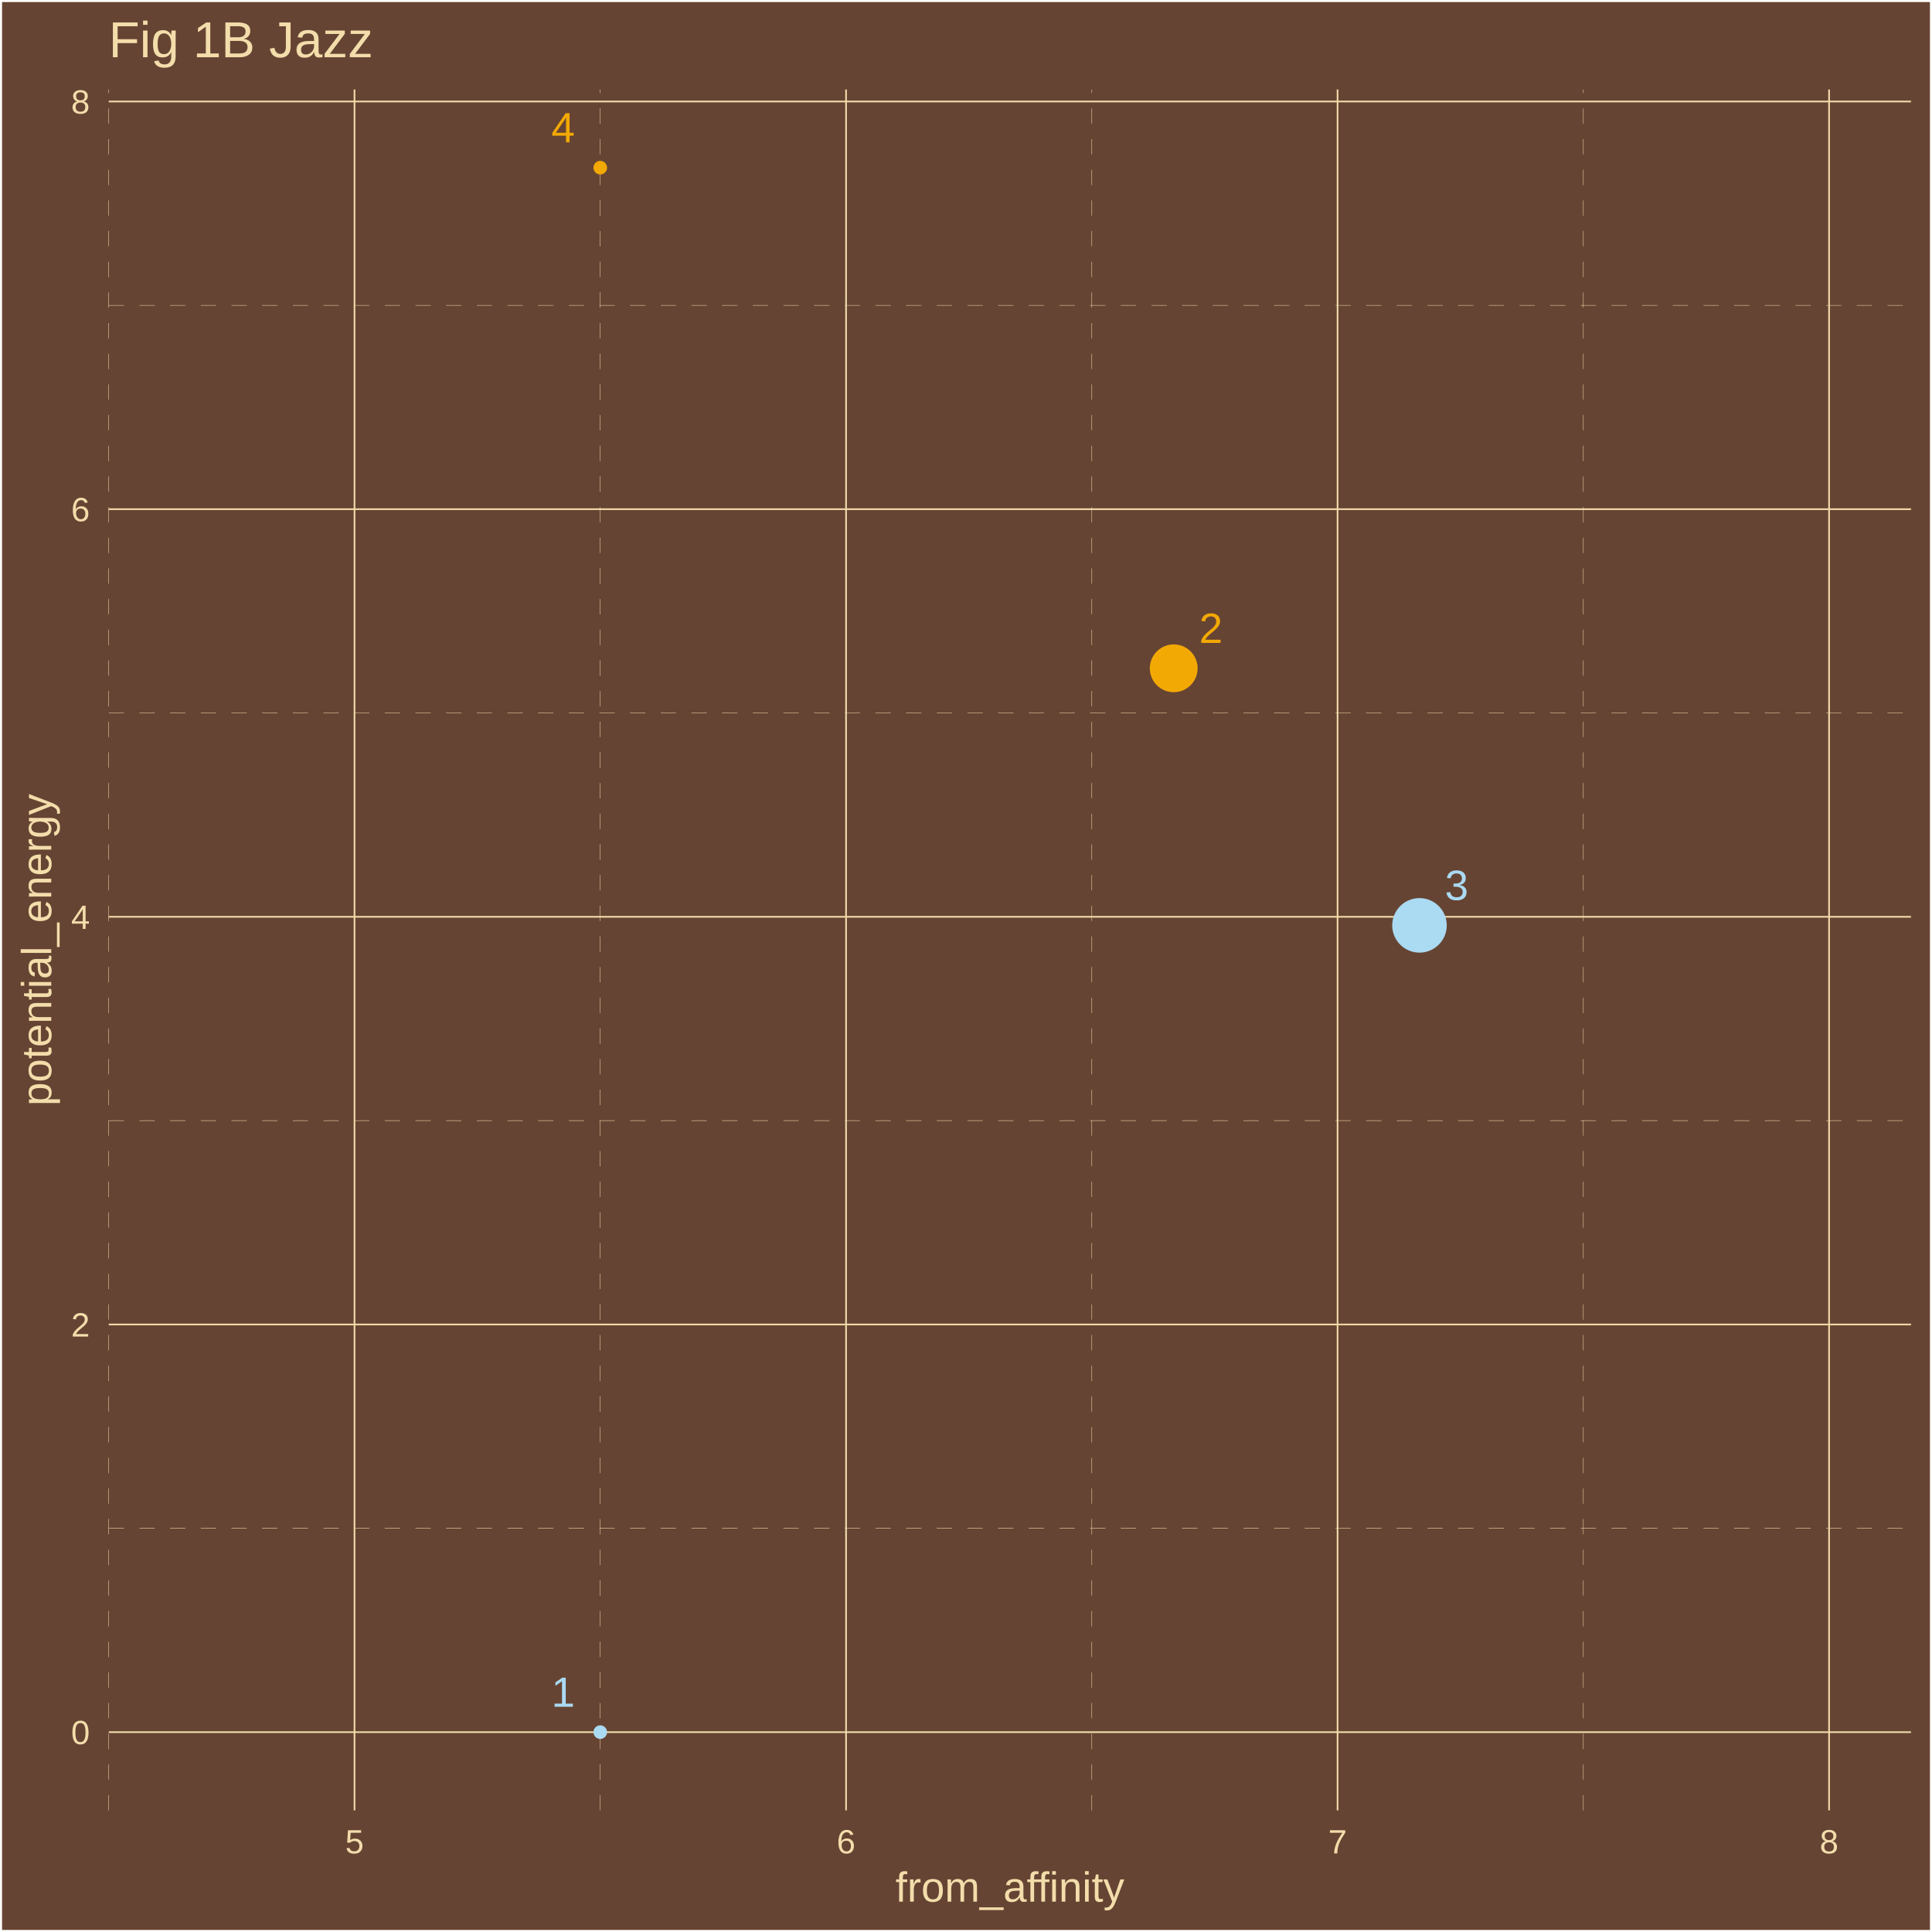
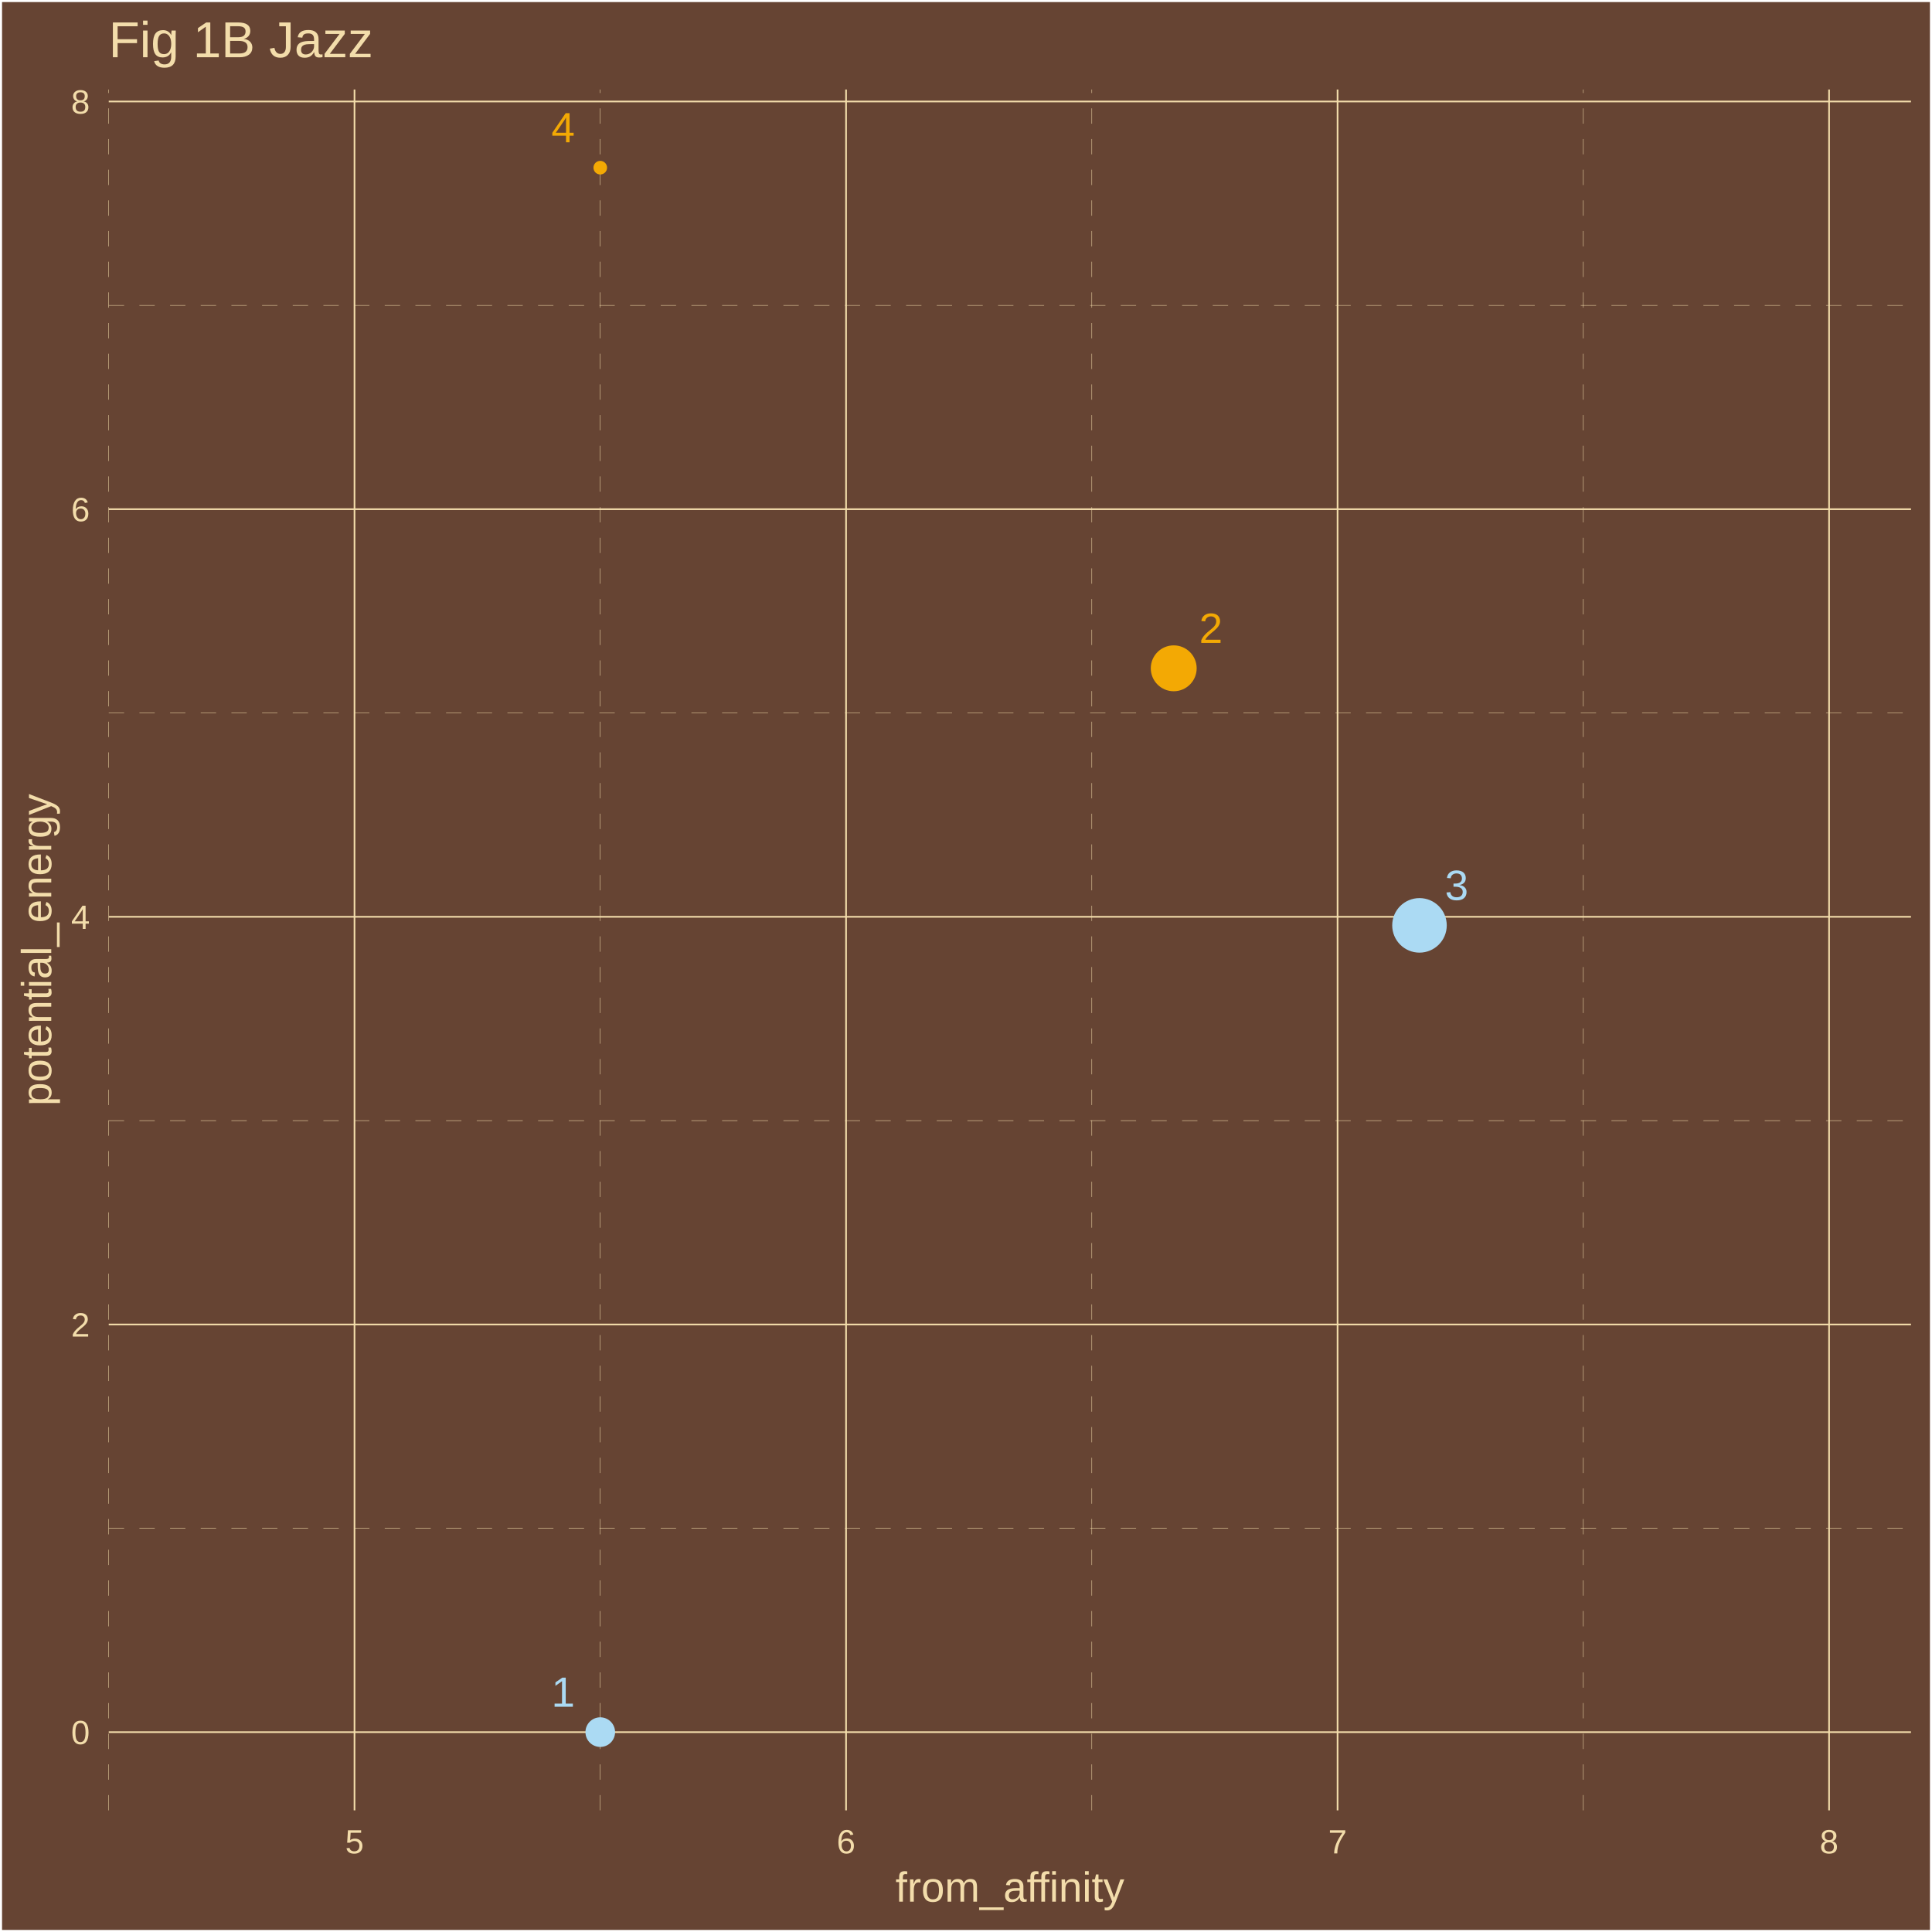
<svg xmlns="http://www.w3.org/2000/svg" class="svglite" width="504.00pt" height="504.00pt" viewBox="0 0 504.00 504.00">
  <defs>
    <style type="text/css">
    .svglite line, .svglite polyline, .svglite polygon, .svglite path, .svglite rect, .svglite circle {
      fill: none;
      stroke: #000000;
      stroke-linecap: round;
      stroke-linejoin: round;
      stroke-miterlimit: 10.00;
    }
    .svglite text {
      white-space: pre;
    }
  </style>
  </defs>
  <rect width="100%" height="100%" style="stroke: none; fill: #664433;" />
  <defs>
    <clipPath id="cpMC4wMHw1MDQuMDB8MC4wMHw1MDQuMDA=">
      <rect x="0.00" y="0.00" width="504.00" height="504.00" />
    </clipPath>
  </defs>
  <g clip-path="url(#cpMC4wMHw1MDQuMDB8MC4wMHw1MDQuMDA=)">
    <rect x="0.00" y="0" width="504.00" height="504.00" style="stroke-width: 1.07; stroke: #FFFFFF; fill: #664433;" />
  </g>
  <defs>
    <clipPath id="cpMjguMzd8NDk4LjUyfDIzLjM0fDQ3Mi4yNw==">
      <rect x="28.37" y="23.34" width="470.15" height="448.93" />
    </clipPath>
  </defs>
  <g clip-path="url(#cpMjguMzd8NDk4LjUyfDIzLjM0fDQ3Mi4yNw==)">
    <rect x="28.37" y="23.34" width="470.15" height="448.93" style="stroke-width: 1.07; stroke: none; fill: #664433;" />
    <polyline points="28.37,398.69 498.52,398.69 " style="stroke-width: 0.11; stroke: #F3DDAB; stroke-dasharray: 4.00,4.00; stroke-linecap: butt;" />
    <polyline points="28.37,292.34 498.52,292.34 " style="stroke-width: 0.11; stroke: #F3DDAB; stroke-dasharray: 4.00,4.00; stroke-linecap: butt;" />
    <polyline points="28.37,186.00 498.52,186.00 " style="stroke-width: 0.11; stroke: #F3DDAB; stroke-dasharray: 4.00,4.00; stroke-linecap: butt;" />
    <polyline points="28.37,79.66 498.52,79.66 " style="stroke-width: 0.11; stroke: #F3DDAB; stroke-dasharray: 4.00,4.00; stroke-linecap: butt;" />
    <polyline points="28.37,472.27 28.37,23.34 " style="stroke-width: 0.11; stroke: #F3DDAB; stroke-dasharray: 4.00,4.00; stroke-linecap: butt;" />
    <polyline points="156.59,472.27 156.59,23.34 " style="stroke-width: 0.11; stroke: #F3DDAB; stroke-dasharray: 4.00,4.00; stroke-linecap: butt;" />
    <polyline points="284.82,472.27 284.82,23.34 " style="stroke-width: 0.11; stroke: #F3DDAB; stroke-dasharray: 4.00,4.00; stroke-linecap: butt;" />
    <polyline points="413.04,472.27 413.04,23.34 " style="stroke-width: 0.11; stroke: #F3DDAB; stroke-dasharray: 4.00,4.00; stroke-linecap: butt;" />
    <polyline points="28.37,451.86 498.52,451.86 " style="stroke-width: 0.43; stroke: #F3DDAB; stroke-linecap: butt;" />
    <polyline points="28.37,345.52 498.52,345.52 " style="stroke-width: 0.43; stroke: #F3DDAB; stroke-linecap: butt;" />
    <polyline points="28.37,239.17 498.52,239.17 " style="stroke-width: 0.43; stroke: #F3DDAB; stroke-linecap: butt;" />
    <polyline points="28.37,132.83 498.52,132.83 " style="stroke-width: 0.43; stroke: #F3DDAB; stroke-linecap: butt;" />
    <polyline points="28.37,26.48 498.52,26.48 " style="stroke-width: 0.43; stroke: #F3DDAB; stroke-linecap: butt;" />
    <polyline points="92.48,472.27 92.48,23.34 " style="stroke-width: 0.43; stroke: #F3DDAB; stroke-linecap: butt;" />
    <polyline points="220.71,472.27 220.71,23.34 " style="stroke-width: 0.43; stroke: #F3DDAB; stroke-linecap: butt;" />
    <polyline points="348.93,472.27 348.93,23.34 " style="stroke-width: 0.43; stroke: #F3DDAB; stroke-linecap: butt;" />
    <polyline points="477.15,472.27 477.15,23.34 " style="stroke-width: 0.43; stroke: #F3DDAB; stroke-linecap: butt;" />
-     <circle cx="156.59" cy="451.86" r="1.42" style="stroke-width: 0.71; stroke: #ABDAF3; fill: #ABDAF3;" />
-     <circle cx="306.19" cy="174.34" r="5.88" style="stroke-width: 0.71; stroke: #F3A904; fill: #F3A904;" />
+     <circle cx="156.59" cy="451.86" r="3.51" style="stroke-width: 0.71; stroke: #ABDAF3; fill: #ABDAF3;" />
+     <circle cx="306.19" cy="174.34" r="5.63" style="stroke-width: 0.71; stroke: #F3A904; fill: #F3A904;" />
    <circle cx="370.30" cy="241.40" r="6.76" style="stroke-width: 0.71; stroke: #ABDAF3; fill: #ABDAF3;" />
    <circle cx="156.59" cy="43.74" r="1.42" style="stroke-width: 0.71; stroke: #F3A904; fill: #F3A904;" />
    <polygon points="138.22,451.86 154.43,451.86 154.35,451.86 154.69,451.84 155.03,451.77 155.36,451.65 155.66,451.48 155.93,451.26 156.16,451.00 156.35,450.70 156.48,450.38 156.57,450.05 156.59,449.70 156.59,449.70 156.59,431.71 156.59,431.71 156.57,431.36 156.48,431.02 156.35,430.70 156.16,430.41 155.93,430.15 155.66,429.93 155.36,429.76 155.03,429.63 154.69,429.56 154.43,429.55 138.22,429.55 138.48,429.56 138.13,429.55 137.79,429.59 137.45,429.69 137.14,429.84 136.85,430.03 136.60,430.28 136.39,430.55 136.23,430.86 136.12,431.19 136.07,431.53 136.06,431.71 136.06,449.70 136.07,449.53 136.07,449.87 136.12,450.22 136.23,450.55 136.39,450.85 136.60,451.13 136.85,451.37 137.14,451.57 137.45,451.72 137.79,451.82 138.13,451.86 " style="stroke-width: nan; stroke: none;" />
    <text x="149.97" y="445.24" text-anchor="end" style="font-size: 11.04px;fill: #ABDAF3; font-family: &quot;Arial&quot;;" textLength="6.13px" lengthAdjust="spacingAndGlyphs">1</text>
    <polygon points="308.35,174.34 324.56,174.34 324.47,174.34 324.82,174.33 325.16,174.26 325.49,174.14 325.79,173.96 326.06,173.74 326.29,173.48 326.47,173.19 326.61,172.87 326.69,172.53 326.72,172.18 326.72,172.18 326.72,154.19 326.72,154.19 326.69,153.85 326.61,153.51 326.47,153.19 326.29,152.89 326.06,152.63 325.79,152.41 325.49,152.24 325.16,152.12 324.82,152.05 324.56,152.03 308.35,152.03 308.61,152.05 308.26,152.03 307.91,152.08 307.58,152.17 307.27,152.32 306.98,152.52 306.73,152.76 306.52,153.04 306.36,153.35 306.25,153.68 306.19,154.02 306.19,154.19 306.19,172.18 306.19,172.01 306.19,172.36 306.25,172.70 306.36,173.03 306.52,173.34 306.73,173.62 306.98,173.86 307.27,174.06 307.58,174.20 307.91,174.30 308.26,174.34 " style="stroke-width: nan; stroke: none;" />
    <text x="312.81" y="167.72" style="font-size: 11.04px;fill: #F3A904; font-family: &quot;Arial&quot;;" textLength="6.13px" lengthAdjust="spacingAndGlyphs">2</text>
    <polygon points="372.46,241.40 388.67,241.40 388.59,241.40 388.93,241.38 389.27,241.31 389.60,241.19 389.90,241.02 390.17,240.80 390.40,240.54 390.59,240.24 390.72,239.92 390.80,239.58 390.83,239.24 390.83,239.24 390.83,221.25 390.83,221.25 390.80,220.90 390.72,220.56 390.59,220.24 390.40,219.95 390.17,219.69 389.90,219.47 389.60,219.29 389.27,219.17 388.93,219.10 388.67,219.09 372.46,219.09 372.72,219.10 372.37,219.09 372.03,219.13 371.69,219.23 371.38,219.37 371.09,219.57 370.84,219.81 370.63,220.09 370.47,220.40 370.36,220.73 370.31,221.07 370.30,221.25 370.30,239.24 370.31,239.06 370.31,239.41 370.36,239.76 370.47,240.08 370.63,240.39 370.84,240.67 371.09,240.91 371.38,241.11 371.69,241.26 372.03,241.35 372.37,241.40 " style="stroke-width: nan; stroke: none;" />
    <text x="376.92" y="234.77" style="font-size: 11.04px;fill: #ABDAF3; font-family: &quot;Arial&quot;;" textLength="6.13px" lengthAdjust="spacingAndGlyphs">3</text>
    <polygon points="138.22,43.74 154.43,43.74 154.35,43.74 154.69,43.73 155.03,43.66 155.36,43.53 155.66,43.36 155.93,43.14 156.16,42.88 156.35,42.59 156.48,42.27 156.57,41.93 156.59,41.58 156.59,41.58 156.59,23.59 156.59,23.59 156.57,23.24 156.48,22.90 156.35,22.59 156.16,22.29 155.93,22.03 155.66,21.81 155.36,21.64 155.03,21.51 154.69,21.44 154.43,21.43 138.22,21.43 138.48,21.44 138.13,21.43 137.79,21.47 137.45,21.57 137.14,21.72 136.85,21.92 136.60,22.16 136.39,22.43 136.23,22.74 136.12,23.07 136.07,23.42 136.06,23.59 136.06,41.58 136.07,41.41 136.07,41.76 136.12,42.10 136.23,42.43 136.39,42.74 136.60,43.01 136.85,43.25 137.14,43.45 137.45,43.60 137.79,43.70 138.13,43.74 " style="stroke-width: nan; stroke: none;" />
    <text x="149.97" y="37.12" text-anchor="end" style="font-size: 11.04px;fill: #F3A904; font-family: &quot;Arial&quot;;" textLength="6.13px" lengthAdjust="spacingAndGlyphs">4</text>
  </g>
  <g clip-path="url(#cpMC4wMHw1MDQuMDB8MC4wMHw1MDQuMDA=)">
    <text x="23.44" y="455.01" text-anchor="end" style="font-size: 8.80px;fill: #F3DDAB; font-family: &quot;Arial&quot;;" textLength="4.90px" lengthAdjust="spacingAndGlyphs">0</text>
    <text x="23.44" y="348.67" text-anchor="end" style="font-size: 8.80px;fill: #F3DDAB; font-family: &quot;Arial&quot;;" textLength="4.90px" lengthAdjust="spacingAndGlyphs">2</text>
    <text x="23.44" y="242.33" text-anchor="end" style="font-size: 8.80px;fill: #F3DDAB; font-family: &quot;Arial&quot;;" textLength="4.90px" lengthAdjust="spacingAndGlyphs">4</text>
    <text x="23.44" y="135.98" text-anchor="end" style="font-size: 8.80px;fill: #F3DDAB; font-family: &quot;Arial&quot;;" textLength="4.90px" lengthAdjust="spacingAndGlyphs">6</text>
    <text x="23.44" y="29.64" text-anchor="end" style="font-size: 8.80px;fill: #F3DDAB; font-family: &quot;Arial&quot;;" textLength="4.90px" lengthAdjust="spacingAndGlyphs">8</text>
    <text x="92.48" y="483.50" text-anchor="middle" style="font-size: 8.80px;fill: #F3DDAB; font-family: &quot;Arial&quot;;" textLength="4.90px" lengthAdjust="spacingAndGlyphs">5</text>
    <text x="220.71" y="483.50" text-anchor="middle" style="font-size: 8.80px;fill: #F3DDAB; font-family: &quot;Arial&quot;;" textLength="4.90px" lengthAdjust="spacingAndGlyphs">6</text>
    <text x="348.93" y="483.50" text-anchor="middle" style="font-size: 8.80px;fill: #F3DDAB; font-family: &quot;Arial&quot;;" textLength="4.90px" lengthAdjust="spacingAndGlyphs">7</text>
    <text x="477.15" y="483.50" text-anchor="middle" style="font-size: 8.80px;fill: #F3DDAB; font-family: &quot;Arial&quot;;" textLength="4.90px" lengthAdjust="spacingAndGlyphs">8</text>
    <text x="263.45" y="496.09" text-anchor="middle" style="font-size: 11.00px;fill: #F3DDAB; font-family: &quot;Arial&quot;;" textLength="59.90px" lengthAdjust="spacingAndGlyphs">from_affinity</text>
    <text transform="translate(13.37,247.80) rotate(-90)" text-anchor="middle" style="font-size: 11.00px;fill: #F3DDAB; font-family: &quot;Arial&quot;;" textLength="81.35px" lengthAdjust="spacingAndGlyphs">potential_energy</text>
    <text x="28.37" y="14.94" style="font-size: 13.20px;fill: #F3DDAB; font-family: &quot;Arial&quot;;" textLength="68.91px" lengthAdjust="spacingAndGlyphs">Fig 1B Jazz</text>
  </g>
</svg>
